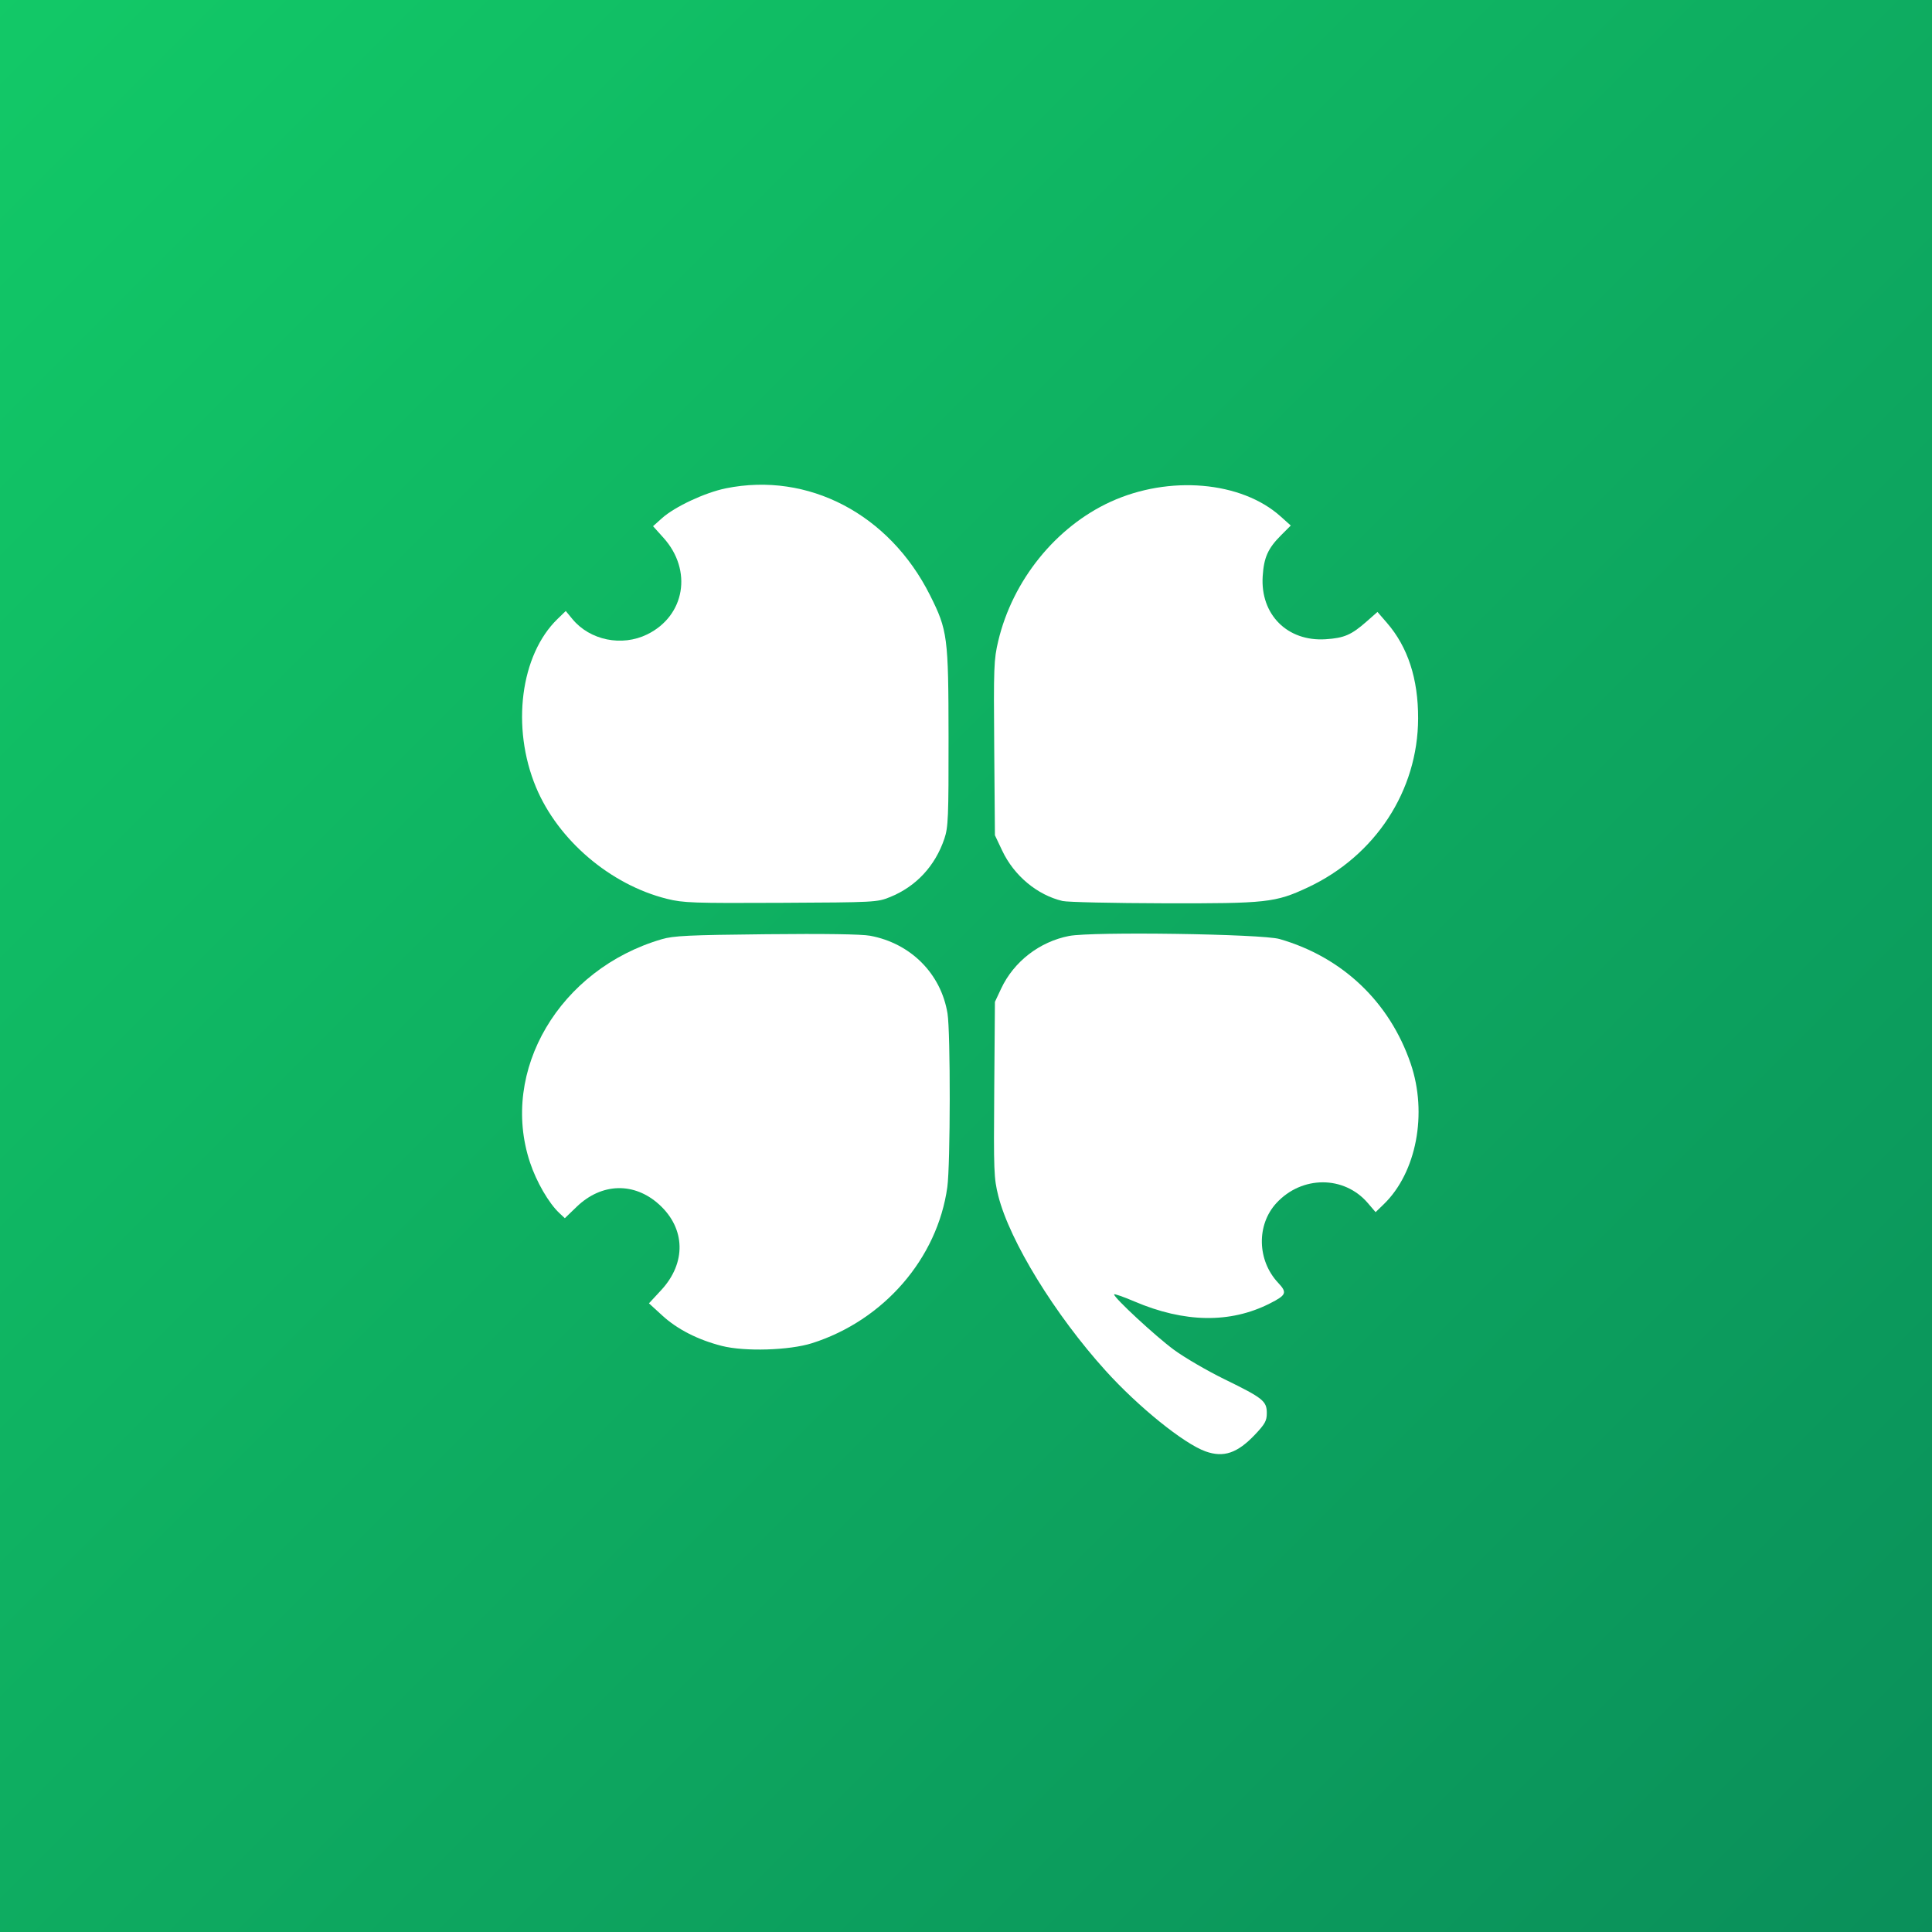
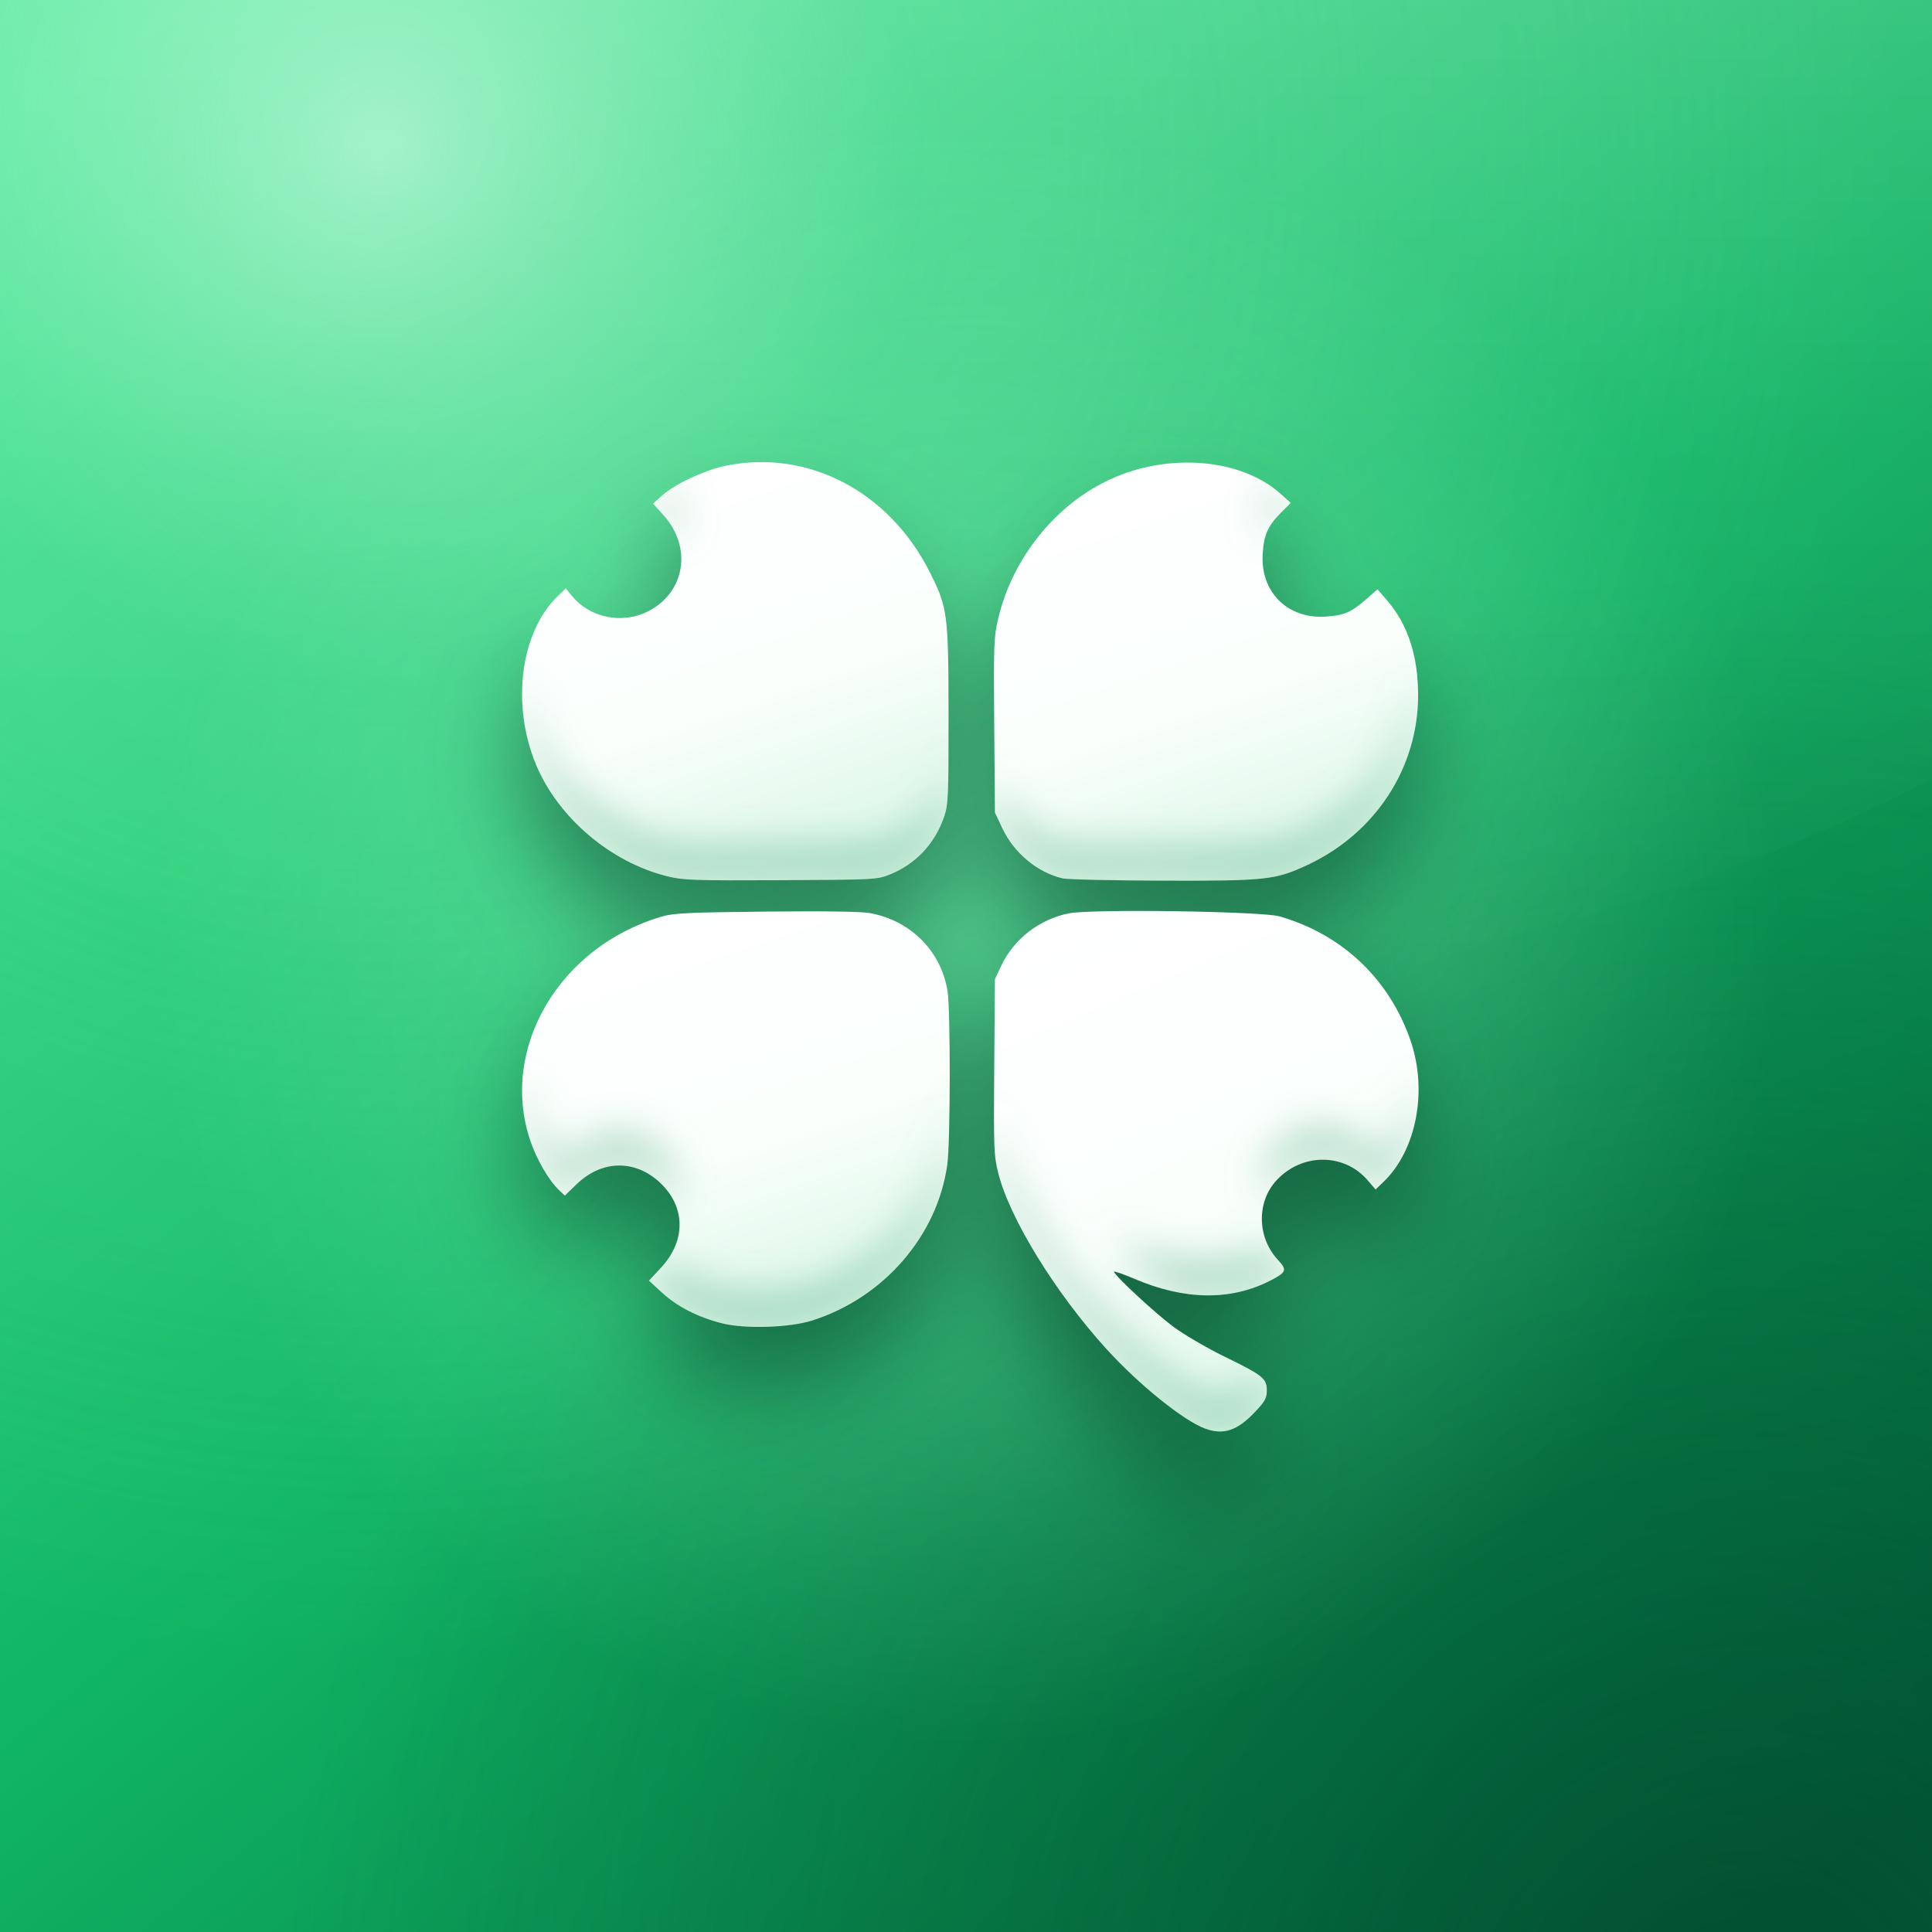
- <svg xmlns="http://www.w3.org/2000/svg" viewBox="0 0 512 512" width="512" height="512">
+ <svg xmlns="http://www.w3.org/2000/svg" xmlns:xlink="http://www.w3.org/1999/xlink" viewBox="0 0 512 512" width="512" height="512">
  <defs>
-     <linearGradient id="g" x1="0" y1="0" x2="1" y2="1">
-       <stop offset="0" stop-color="#12C967" />
-       <stop offset="1" stop-color="#0A8F5A" />
+     <linearGradient id="bg" x1="0.1" y1="0" x2="0.9" y2="1">
+       <stop offset="0" stop-color="#3DE38E" />
+       <stop offset="0.5" stop-color="#10B664" />
+       <stop offset="1" stop-color="#036E42" />
    </linearGradient>
-   </defs>
-   <rect width="512" height="512" fill="url(#g)" />
-   <svg x="135.8" y="126.0" width="240.4" height="260" viewBox="36 36 392 424">
-     <g fill="#FFFFFF" fill-rule="evenodd">
+     <radialGradient id="glow" cx="0.2" cy="0.08" r="0.78">
+       <stop offset="0" stop-color="#D8FFE9" stop-opacity="0.6" />
+       <stop offset="0.35" stop-color="#8BF5BB" stop-opacity="0.22" />
+       <stop offset="1" stop-color="#8BF5BB" stop-opacity="0" />
+     </radialGradient>
+     <radialGradient id="depth" cx="0.9" cy="1.05" r="0.75">
+       <stop offset="0" stop-color="#013A23" stop-opacity="0.6" />
+       <stop offset="1" stop-color="#013A23" stop-opacity="0" />
+     </radialGradient>
+     <linearGradient id="sheen" x1="0" y1="0" x2="0" y2="1">
+       <stop offset="0" stop-color="#FFFFFF" stop-opacity="0.34" />
+       <stop offset="0.7" stop-color="#FFFFFF" stop-opacity="0.05" />
+       <stop offset="1" stop-color="#FFFFFF" stop-opacity="0" />
+     </linearGradient>
+     <radialGradient id="halo" cx="0.5" cy="0.48" r="0.42">
+       <stop offset="0" stop-color="#B8FFD8" stop-opacity="0.35" />
+       <stop offset="1" stop-color="#B8FFD8" stop-opacity="0" />
+     </radialGradient>
+     <linearGradient id="rim" x1="0" y1="0" x2="1" y2="1">
+       <stop offset="0" stop-color="#FFFFFF" stop-opacity="0.75" />
+       <stop offset="0.35" stop-color="#FFFFFF" stop-opacity="0.12" />
+       <stop offset="0.7" stop-color="#FFFFFF" stop-opacity="0" />
+       <stop offset="1" stop-color="#FFFFFF" stop-opacity="0.18" />
+     </linearGradient>
+     <linearGradient id="leaf" x1="0.2" y1="0" x2="0.55" y2="1">
+       <stop offset="0" stop-color="#FFFFFF" />
+       <stop offset="0.6" stop-color="#FAFFFC" />
+       <stop offset="1" stop-color="#DCF7E8" />
+     </linearGradient>
+     <filter id="drop" x="-30%" y="-25%" width="160%" height="165%" color-interpolation-filters="sRGB">
+       <feGaussianBlur in="SourceAlpha" stdDeviation="13" result="blur" />
+       <feOffset in="blur" dy="16" result="off" />
+       <feFlood flood-color="#012E1C" flood-opacity="0.5" />
+       <feComposite in2="off" operator="in" result="shadow" />
+       <feMerge>
+         <feMergeNode in="shadow" />
+         <feMergeNode in="SourceGraphic" />
+       </feMerge>
+     </filter>
+     <filter id="bevel" x="-10%" y="-10%" width="120%" height="120%" color-interpolation-filters="sRGB">
+       <feOffset in="SourceAlpha" dy="-9" result="up" />
+       <feComposite in="SourceAlpha" in2="up" operator="out" result="bottomEdge" />
+       <feGaussianBlur in="bottomEdge" stdDeviation="5" result="bottomBlur" />
+       <feFlood flood-color="#0B8A52" flood-opacity="0.3" />
+       <feComposite in2="bottomBlur" operator="in" result="innerShadow" />
+       <feComposite in="innerShadow" in2="SourceAlpha" operator="in" result="innerShadowClip" />
+       <feMerge>
+         <feMergeNode in="SourceGraphic" />
+         <feMergeNode in="innerShadowClip" />
+       </feMerge>
+     </filter>
+     <symbol id="clover" viewBox="36 36 392 424">
      <path d="M 102.787 218.98 C 78.303 212.893 55.675 193.602 46.147 170.691 C 35.408 144.866 39.417 113.587 55.459 98.04 L 59.029 94.58 61.909 98.073 C 69.468 107.244 83.27 110.068 94.23 104.686 C 110.577 96.659 113.9 77.003 101.283 62.97 L 96.75 57.928 100.625 54.457 C 106.166 49.494 119.224 43.392 128.208 41.566 C 163.78 34.338 198.876 52.708 216.447 87.751 C 224.048 102.911 224.414 105.707 224.459 149 C 224.496 183.819 224.324 188.023 222.658 192.969 C 218.678 204.785 210.414 213.662 199.153 218.215 C 193.612 220.455 192.681 220.504 152 220.698 C 114.043 220.88 109.842 220.733 102.787 218.98 Z" />
      <path d="M 126.468 412.186 C 116.137 409.551 107.253 405.017 100.742 399.056 L 94.984 393.785 100.283 388.061 C 111.139 376.335 110.817 361.517 99.481 351.157 C 88.697 341.3 74.537 341.656 63.749 352.055 L 58.624 356.995 56.229 354.748 C 51.681 350.479 46.366 341.306 43.58 332.917 C 30.408 293.261 56.308 249.355 100.5 236.427 C 105.644 234.922 112.082 234.614 145.638 234.265 C 170.804 234.003 186.831 234.237 190.532 234.921 C 208.094 238.168 221.195 251.31 224.007 268.5 C 225.332 276.598 225.269 333.92 223.925 343.582 C 219.639 374.4 196.454 401.153 165.5 410.997 C 155.669 414.123 136.369 414.711 126.468 412.186 Z" />
      <path d="M 273.746 219.914 C 262.801 217.335 252.789 208.996 247.674 198.201 L 244.5 191.5 244.195 153.823 C 243.911 118.709 244.03 115.559 245.939 107.522 C 252.161 81.322 270.814 58.215 294.493 47.374 C 319.757 35.808 350.964 38.487 367.928 53.678 L 372.356 57.644 368.231 61.769 C 362.5 67.5 360.75 71.383 360.221 79.54 C 359.147 96.094 370.888 107.854 387.417 106.782 C 395.459 106.26 398.547 104.922 405.164 99.091 L 409.828 94.981 413.947 99.741 C 422.959 110.156 427.441 123.907 427.395 141 C 427.31 172.225 408.923 200.379 379.678 214.064 C 365.726 220.592 361.922 221.011 317.59 220.9 C 295.541 220.844 275.811 220.401 273.746 219.914 Z" />
      <path d="M 335.5 457.764 C 326.109 454.389 306.556 438.603 292.395 422.964 C 270.461 398.74 250.859 366.822 245.96 347.352 C 244.042 339.73 243.928 336.761 244.205 301.352 L 244.5 263.5 247.18 257.782 C 252.645 246.123 263.742 237.519 276.54 235.019 C 286.528 233.069 359.828 234.131 367.5 236.337 C 394.662 244.15 415.064 263.526 424.171 290.158 C 431.547 311.73 426.671 337.267 412.563 350.939 L 409.015 354.378 405.636 350.43 C 395.429 338.505 377.157 338.512 366.157 350.445 C 357.48 359.858 357.81 375.227 366.896 384.906 C 370.913 389.185 370.489 390.219 363.216 393.891 C 346.139 402.511 326.383 402.197 304.75 392.962 C 299.938 390.907 296 389.544 296 389.932 C 296 391.418 313.878 407.972 321.793 413.814 C 326.354 417.18 336.254 422.948 343.793 426.631 C 360.38 434.734 362 436.033 362 441.234 C 362 444.532 361.234 445.93 356.932 450.478 C 349.294 458.555 343.336 460.58 335.5 457.764 Z" />
+     </symbol>
+   </defs>
+   <rect width="512" height="512" fill="url(#bg)" />
+   <rect width="512" height="512" fill="url(#glow)" />
+   <rect width="512" height="512" fill="url(#depth)" />
+   <ellipse cx="236" cy="18" rx="420" ry="250" fill="url(#sheen)" />
+   <rect width="512" height="512" fill="url(#halo)" />
+   <g filter="url(#drop)">
+     <g filter="url(#bevel)">
+       <use href="#clover" xlink:href="#clover" x="135.8" y="120" width="240.4" height="260" fill="url(#leaf)" fill-rule="evenodd" />
    </g>
-   </svg>
+   </g>
</svg>
